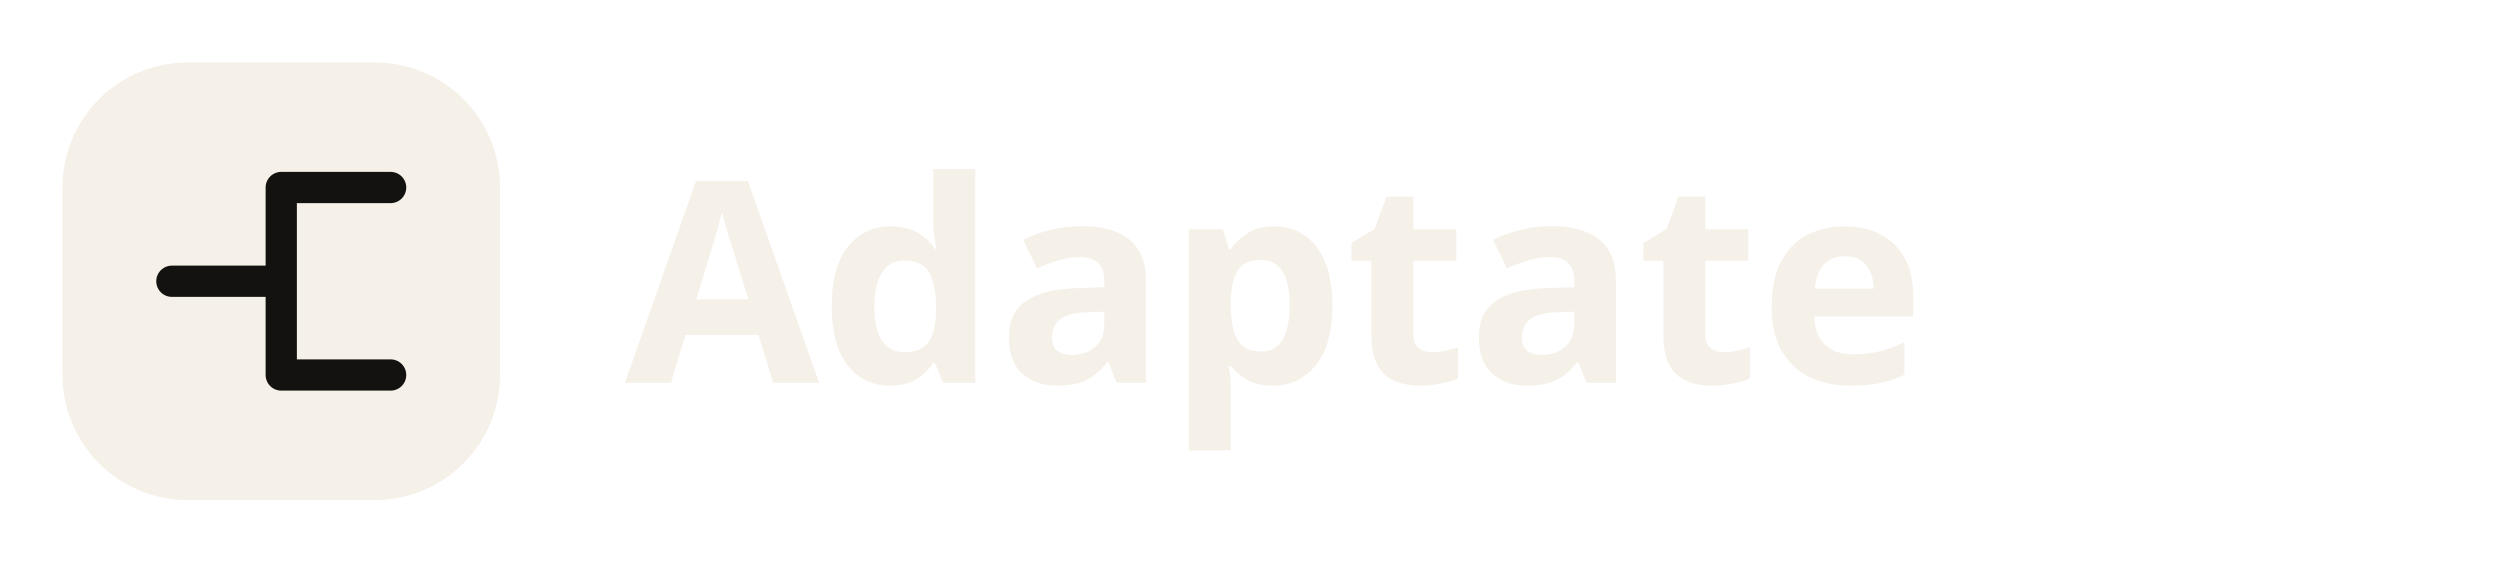
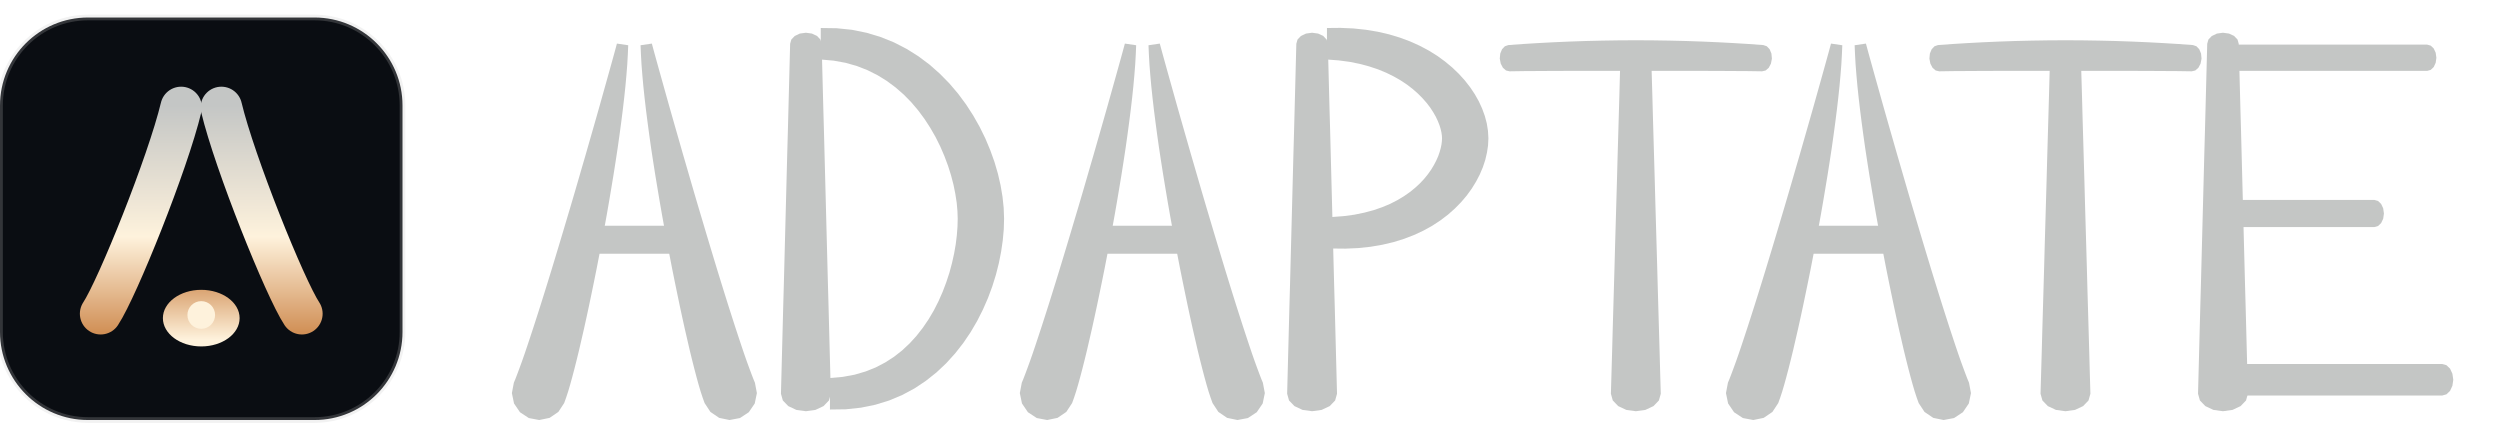
- <svg xmlns="http://www.w3.org/2000/svg" width="320" height="72" viewBox="0 0 320 72" role="img" aria-label="Adaptate">
-   <rect x="8" y="8" width="56" height="56" rx="16" fill="#F5F0E8" />
-   <path d="M22 36H36M36 24V48M36 24H50M36 48H50" fill="none" stroke="#141210" stroke-width="4" stroke-linecap="round" />
-   <text x="80" y="49" fill="#F5F0E8" font-family="ui-sans-serif, system-ui, sans-serif" font-size="36" font-weight="700">Adaptate</text>
+ <svg xmlns="http://www.w3.org/2000/svg" width="571.4" height="100.0" viewBox="0 0 571.42 100.00" role="img" aria-label="adaptate">
+   <g transform="translate(0 4) scale(2.875)">
+     <defs>
+       <linearGradient id="lk2dark-eG" x1="16" y1="25" x2="16" y2="7" gradientUnits="userSpaceOnUse">
+         <stop offset="0" stop-color="#D19057" />
+         <stop offset="0.42" stop-color="#FEF2DC" />
+         <stop offset="1" stop-color="#C4C6C5" />
+       </linearGradient>
+       <linearGradient id="lk2dark-eBurn" x1="16" y1="25.6" x2="16" y2="20.6" gradientUnits="userSpaceOnUse">
+         <stop offset="0" stop-color="#FEF2DC" />
+         <stop offset="1" stop-color="#D19057" />
+       </linearGradient>
+     </defs>
+     <rect width="32" height="32" rx="7" fill="#0A0D12" stroke="#C4C6C5" stroke-width="0.45" stroke-opacity="0.22" />
+     <path d="M8.0 23.55C9.35 21.5 13.35 11.55 14.4 7.15" fill="none" stroke="url(#lk2dark-eG)" stroke-width="3.3" stroke-linecap="round" />
+     <path d="M24.0 23.55C22.65 21.5 18.65 11.55 17.6 7.15" fill="none" stroke="url(#lk2dark-eG)" stroke-width="3.3" stroke-linecap="round" />
+     <ellipse cx="16" cy="23.9" rx="3.05" ry="2.25" fill="url(#lk2dark-eBurn)" />
+     <circle cx="16" cy="23.65" r="1.1" fill="#FEF2DC" />
+   </g>
+   <g transform="translate(104 0)">
+     <g fill="#C4C6C5">
+       <g transform="translate(10 0)">
+         <path d="M14.95 92.13L15.4 90.88L15.86 89.48L16.32 87.92L16.8 86.18L17.3 84.28L17.82 82.22L18.36 80.01L18.9 77.67L19.47 75.2L20.04 72.62L20.62 69.93L21.2 67.15L21.79 64.29L22.38 61.36L22.96 58.37L23.54 55.34L24.11 52.27L24.67 49.18L25.21 46.08L25.73 42.98L26.24 39.9L26.72 36.84L27.18 33.82L27.6 30.85L27.99 27.94L28.35 25.11L28.67 22.36L28.95 19.71L29.18 17.17L29.37 14.76L29.5 12.47L29.59 10.34L27.01 9.96L26.46 11.99L25.86 14.16L25.22 16.46L24.54 18.89L23.83 21.42L23.09 24.06L22.32 26.77L21.52 29.57L20.7 32.43L19.87 35.33L19.01 38.28L18.15 41.25L17.28 44.24L16.4 47.23L15.51 50.21L14.63 53.17L13.75 56.1L12.88 58.98L12.02 61.81L11.17 64.57L10.34 67.24L9.53 69.82L8.74 72.29L7.98 74.65L7.25 76.87L6.56 78.95L5.91 80.87L5.3 82.61L4.73 84.17L4.23 85.51L3.8 86.63L3.45 87.47L3 89.85L3.49 92.22L4.85 94.22L6.87 95.55L9.25 96L11.62 95.51L13.62 94.15L14.95 92.13Z" />
+         <path d="M58.55 87.47L58.2 86.63L57.77 85.51L57.27 84.17L56.7 82.61L56.09 80.87L55.44 78.95L54.75 76.87L54.02 74.65L53.26 72.29L52.47 69.82L51.66 67.24L50.83 64.57L49.98 61.81L49.12 58.98L48.25 56.1L47.37 53.17L46.49 50.21L45.6 47.23L44.72 44.24L43.85 41.25L42.99 38.28L42.13 35.33L41.3 32.43L40.48 29.57L39.68 26.77L38.91 24.06L38.17 21.42L37.46 18.89L36.78 16.46L36.14 14.16L35.54 11.99L34.99 9.96L32.41 10.34L32.5 12.47L32.63 14.76L32.82 17.17L33.05 19.71L33.33 22.36L33.65 25.11L34.01 27.94L34.4 30.85L34.82 33.82L35.28 36.84L35.76 39.9L36.27 42.98L36.79 46.08L37.33 49.18L37.89 52.27L38.46 55.34L39.04 58.37L39.62 61.36L40.21 64.29L40.8 67.15L41.38 69.93L41.96 72.62L42.53 75.2L43.1 77.67L43.64 80.01L44.18 82.22L44.7 84.28L45.2 86.18L45.68 87.92L46.14 89.48L46.6 90.88L47.05 92.13L48.38 94.15L50.38 95.51L52.75 96L55.13 95.55L57.15 94.22L58.51 92.22L59 89.85L58.55 87.47Z" />
+         <path d="M23.09 51.6H38.91A1.2 1.2 0 0 1 40.11 52.8V56.8A1.2 1.2 0 0 1 38.91 58H23.09A1.2 1.2 0 0 1 21.89 56.8V52.8A1.2 1.2 0 0 1 23.09 51.6Z" />
+       </g>
+       <g transform="translate(70.8 0)">
+         <path d="M5.8 10L5.67 15L5.54 20L5.41 25L5.28 30L5.14 35L5.01 40L4.88 45L4.75 50L4.62 55L4.49 60L4.36 65L4.22 70L4.09 75L3.96 80L3.83 85L3.7 90L4.13 91.53L5.37 92.82L7.22 93.69L9.4 93.99L11.58 93.69L13.43 92.82L14.67 91.53L15.1 90L14.97 85L14.84 80L14.71 75L14.58 70L14.44 65L14.31 60L14.18 55L14.05 50L13.92 45L13.79 40L13.66 35L13.53 30L13.39 25L13.26 20L13.13 15L13 10L12.73 9.04L11.95 8.22L10.78 7.67L9.4 7.48L8.02 7.67L6.85 8.22L6.07 9.04L5.8 10Z" />
+         <path d="M12.8 13.6L15.74 13.86L18.5 14.36L21.09 15.1L23.51 16.05L25.78 17.19L27.9 18.5L29.88 19.97L31.74 21.59L33.46 23.34L35.05 25.21L36.51 27.18L37.84 29.23L39.05 31.34L40.13 33.51L41.07 35.7L41.89 37.89L42.58 40.08L43.14 42.23L43.56 44.32L43.87 46.33L44.04 48.23L44.1 50L44.05 51.83L43.9 53.78L43.65 55.83L43.28 57.95L42.8 60.11L42.21 62.31L41.49 64.51L40.66 66.7L39.71 68.85L38.64 70.96L37.44 72.99L36.12 74.93L34.67 76.78L33.1 78.5L31.39 80.1L29.54 81.55L27.54 82.84L25.38 83.97L23.06 84.9L20.54 85.64L17.83 86.14L14.9 86.4L14.9 93.6L18.52 93.55L21.99 93.18L25.3 92.5L28.45 91.53L31.42 90.28L34.22 88.78L36.82 87.05L39.24 85.13L41.47 83.03L43.51 80.78L45.37 78.41L47.04 75.94L48.54 73.38L49.86 70.77L51.02 68.12L52.01 65.45L52.84 62.78L53.51 60.13L54.03 57.5L54.4 54.93L54.63 52.43L54.7 50L54.61 47.51L54.34 44.96L53.9 42.35L53.29 39.7L52.51 37.03L51.55 34.35L50.43 31.67L49.13 29.02L47.66 26.42L46.02 23.88L44.2 21.42L42.2 19.07L40.02 16.85L37.67 14.77L35.13 12.87L32.42 11.17L29.54 9.69L26.49 8.46L23.28 7.49L19.93 6.81L16.43 6.45L12.8 6.4Z" />
+       </g>
+       <g transform="translate(126.1 0)">
+         <path d="M14.95 92.13L15.4 90.88L15.86 89.48L16.32 87.92L16.8 86.18L17.3 84.28L17.82 82.22L18.36 80.01L18.9 77.67L19.47 75.2L20.04 72.62L20.62 69.93L21.2 67.15L21.79 64.29L22.38 61.36L22.96 58.37L23.54 55.34L24.11 52.27L24.67 49.18L25.21 46.08L25.73 42.98L26.24 39.9L26.72 36.84L27.18 33.82L27.6 30.85L27.99 27.94L28.35 25.11L28.67 22.36L28.95 19.71L29.18 17.17L29.37 14.76L29.5 12.47L29.59 10.34L27.01 9.96L26.46 11.99L25.86 14.16L25.22 16.46L24.54 18.89L23.83 21.42L23.09 24.06L22.32 26.77L21.52 29.57L20.7 32.43L19.87 35.33L19.01 38.28L18.15 41.25L17.28 44.24L16.4 47.23L15.51 50.21L14.63 53.17L13.75 56.1L12.88 58.98L12.02 61.81L11.17 64.57L10.34 67.24L9.53 69.82L8.74 72.29L7.98 74.65L7.25 76.87L6.56 78.95L5.91 80.87L5.3 82.61L4.73 84.17L4.23 85.51L3.8 86.63L3.45 87.47L3 89.85L3.49 92.22L4.85 94.22L6.87 95.55L9.25 96L11.62 95.51L13.62 94.15L14.95 92.13Z" />
+         <path d="M58.55 87.47L58.2 86.63L57.77 85.51L57.27 84.17L56.7 82.61L56.09 80.87L55.44 78.95L54.75 76.87L54.02 74.65L53.26 72.29L52.47 69.82L51.66 67.24L50.83 64.57L49.98 61.81L49.12 58.98L48.25 56.1L47.37 53.17L46.49 50.21L45.6 47.23L44.72 44.24L43.85 41.25L42.99 38.28L42.13 35.33L41.3 32.43L40.48 29.57L39.68 26.77L38.91 24.06L38.17 21.42L37.46 18.89L36.78 16.46L36.14 14.16L35.54 11.99L34.99 9.96L32.41 10.34L32.5 12.47L32.63 14.76L32.82 17.17L33.05 19.71L33.33 22.36L33.65 25.11L34.01 27.94L34.4 30.85L34.82 33.82L35.28 36.84L35.76 39.9L36.27 42.98L36.79 46.08L37.33 49.18L37.89 52.27L38.46 55.34L39.04 58.37L39.62 61.36L40.21 64.29L40.8 67.15L41.38 69.93L41.96 72.62L42.53 75.2L43.1 77.67L43.64 80.01L44.18 82.22L44.7 84.28L45.2 86.18L45.68 87.92L46.14 89.48L46.6 90.88L47.05 92.13L48.38 94.15L50.38 95.51L52.75 96L55.13 95.55L57.15 94.22L58.51 92.22L59 89.85L58.55 87.47Z" />
+         <path d="M23.09 51.6H38.91A1.2 1.2 0 0 1 40.11 52.8V56.8A1.2 1.2 0 0 1 38.91 58H23.09A1.2 1.2 0 0 1 21.89 56.8V52.8A1.2 1.2 0 0 1 23.09 51.6Z" />
+       </g>
+       <g transform="translate(186.5 0)">
+         <path d="M5.8 10L5.67 15L5.54 20L5.41 25L5.28 30L5.14 35L5.01 40L4.88 45L4.75 50L4.62 55L4.49 60L4.36 65L4.22 70L4.09 75L3.96 80L3.83 85L3.7 90L4.13 91.53L5.37 92.82L7.22 93.69L9.4 93.99L11.58 93.69L13.43 92.82L14.67 91.53L15.1 90L14.97 85L14.84 80L14.71 75L14.58 70L14.44 65L14.31 60L14.18 55L14.05 50L13.92 45L13.79 40L13.66 35L13.53 30L13.39 25L13.26 20L13.13 15L13 10L12.73 9.04L11.95 8.22L10.78 7.67L9.4 7.48L8.02 7.67L6.85 8.22L6.07 9.04L5.8 10Z" />
+         <path d="M12.8 13.6L15.46 13.8L17.95 14.13L20.29 14.6L22.46 15.18L24.49 15.86L26.36 16.63L28.08 17.48L29.67 18.39L31.11 19.35L32.42 20.36L33.6 21.4L34.65 22.46L35.59 23.53L36.4 24.59L37.09 25.65L37.68 26.68L38.15 27.68L38.52 28.62L38.79 29.5L38.97 30.3L39.07 31.01L39.1 31.6L39.07 32.25L38.98 33L38.81 33.83L38.56 34.73L38.23 35.69L37.79 36.68L37.26 37.7L36.63 38.75L35.89 39.8L35.04 40.85L34.07 41.89L32.97 42.91L31.75 43.9L30.39 44.85L28.89 45.75L27.25 46.59L25.44 47.35L23.48 48.03L21.35 48.6L19.06 49.07L16.58 49.4L13.93 49.6L13.93 56.8L17.01 56.83L19.96 56.7L22.77 56.4L25.45 55.94L28 55.34L30.42 54.59L32.7 53.71L34.85 52.71L36.86 51.6L38.72 50.38L40.45 49.07L42.03 47.67L43.46 46.21L44.75 44.69L45.89 43.12L46.88 41.51L47.73 39.88L48.43 38.23L48.98 36.57L49.37 34.9L49.62 33.25L49.7 31.6L49.6 29.89L49.33 28.19L48.88 26.5L48.27 24.82L47.51 23.16L46.59 21.53L45.52 19.93L44.3 18.37L42.94 16.87L41.43 15.42L39.78 14.05L37.99 12.75L36.06 11.55L33.99 10.45L31.79 9.46L29.45 8.59L26.99 7.85L24.4 7.25L21.68 6.8L18.85 6.5L15.88 6.37L12.8 6.4Z" />
+       </g>
+       <g transform="translate(238.3 0)">
+         <path d="M2.74 16.3L5.99 16.25L9.38 16.23L12.89 16.21L16.51 16.2L20.21 16.2L23.97 16.2L27.78 16.2L31.6 16.2L35.42 16.2L39.23 16.2L42.99 16.2L46.69 16.2L50.31 16.21L53.82 16.23L57.21 16.25L60.46 16.3L61.27 16.11L61.98 15.49L62.48 14.54L62.7 13.4L62.59 12.24L62.18 11.25L61.53 10.57L60.74 10.3L57.46 10.06L54.03 9.85L50.48 9.66L46.82 9.5L43.09 9.37L39.29 9.28L35.46 9.22L31.6 9.2L27.74 9.22L23.91 9.28L20.11 9.37L16.38 9.5L12.72 9.66L9.17 9.85L5.74 10.06L2.46 10.3L1.67 10.57L1.02 11.25L0.61 12.24L0.5 13.4L0.72 14.54L1.22 15.49L1.93 16.11L2.74 16.3Z" />
+         <path d="M28.1 12.31L27.96 17.17L27.83 22.02L27.69 26.88L27.55 31.73L27.41 36.59L27.28 41.44L27.14 46.3L27 51.16L26.86 56.01L26.73 60.87L26.59 65.72L26.45 70.58L26.31 75.43L26.18 80.29L26.04 85.14L25.9 90L26.33 91.53L27.57 92.82L29.42 93.69L31.6 93.99L33.78 93.69L35.63 92.82L36.87 91.53L37.3 90L37.16 85.14L37.03 80.29L36.89 75.43L36.75 70.58L36.61 65.72L36.48 60.87L36.34 56.01L36.2 51.16L36.06 46.3L35.93 41.44L35.79 36.59L35.65 31.73L35.51 26.88L35.38 22.02L35.24 17.17L35.1 12.31L34.83 11.37L34.07 10.58L32.94 10.05L31.6 9.86L30.26 10.05L29.13 10.58L28.37 11.37L28.1 12.31Z" />
+       </g>
+       <g transform="translate(287.5 0)">
+         <path d="M14.95 92.13L15.4 90.88L15.86 89.48L16.32 87.92L16.8 86.18L17.3 84.28L17.82 82.22L18.36 80.01L18.9 77.67L19.47 75.2L20.04 72.62L20.62 69.93L21.2 67.15L21.79 64.29L22.38 61.36L22.96 58.37L23.54 55.34L24.11 52.27L24.67 49.18L25.21 46.08L25.73 42.98L26.24 39.9L26.72 36.84L27.18 33.82L27.6 30.85L27.99 27.94L28.35 25.11L28.67 22.36L28.95 19.71L29.18 17.17L29.37 14.76L29.5 12.47L29.59 10.34L27.01 9.96L26.46 11.99L25.86 14.16L25.22 16.46L24.54 18.89L23.83 21.42L23.09 24.06L22.32 26.77L21.52 29.57L20.7 32.43L19.87 35.33L19.01 38.28L18.15 41.25L17.28 44.24L16.4 47.23L15.51 50.21L14.63 53.17L13.75 56.1L12.88 58.98L12.02 61.81L11.17 64.57L10.34 67.24L9.53 69.82L8.74 72.29L7.98 74.65L7.25 76.87L6.56 78.95L5.91 80.87L5.3 82.61L4.73 84.17L4.23 85.51L3.8 86.63L3.45 87.47L3 89.85L3.49 92.22L4.85 94.22L6.87 95.55L9.25 96L11.62 95.51L13.62 94.15L14.95 92.13Z" />
+         <path d="M58.55 87.47L58.2 86.63L57.77 85.51L57.27 84.17L56.7 82.61L56.09 80.87L55.44 78.95L54.75 76.87L54.02 74.65L53.26 72.29L52.47 69.82L51.66 67.24L50.83 64.57L49.98 61.81L49.12 58.98L48.25 56.1L47.37 53.17L46.49 50.21L45.6 47.23L44.72 44.24L43.85 41.25L42.99 38.28L42.13 35.33L41.3 32.43L40.48 29.57L39.68 26.77L38.91 24.06L38.17 21.42L37.46 18.89L36.78 16.46L36.14 14.16L35.54 11.99L34.99 9.96L32.41 10.34L32.5 12.47L32.63 14.76L32.82 17.17L33.05 19.71L33.33 22.36L33.65 25.11L34.01 27.94L34.4 30.85L34.82 33.82L35.28 36.84L35.76 39.9L36.27 42.98L36.79 46.08L37.33 49.18L37.89 52.27L38.46 55.34L39.04 58.37L39.62 61.36L40.21 64.29L40.8 67.15L41.38 69.93L41.96 72.62L42.53 75.2L43.1 77.67L43.64 80.01L44.18 82.22L44.7 84.28L45.2 86.18L45.68 87.92L46.14 89.48L46.6 90.88L47.05 92.13L48.38 94.15L50.38 95.51L52.75 96L55.13 95.55L57.15 94.22L58.51 92.22L59 89.85L58.55 87.47Z" />
+         <path d="M23.09 51.6H38.91A1.2 1.2 0 0 1 40.11 52.8V56.8A1.2 1.2 0 0 1 38.91 58H23.09A1.2 1.2 0 0 1 21.89 56.8V52.8A1.2 1.2 0 0 1 23.09 51.6Z" />
+       </g>
+       <g transform="translate(336.5 0)">
+         <path d="M2.74 16.3L5.99 16.25L9.38 16.23L12.89 16.21L16.51 16.2L20.21 16.2L23.97 16.2L27.78 16.2L31.6 16.2L35.42 16.2L39.23 16.2L42.99 16.2L46.69 16.2L50.31 16.21L53.82 16.23L57.21 16.25L60.46 16.3L61.27 16.11L61.98 15.49L62.48 14.54L62.7 13.4L62.59 12.24L62.18 11.25L61.53 10.57L60.74 10.3L57.46 10.06L54.03 9.85L50.48 9.66L46.82 9.5L43.09 9.37L39.29 9.28L35.46 9.22L31.6 9.2L27.74 9.22L23.91 9.28L20.11 9.37L16.38 9.5L12.72 9.66L9.17 9.85L5.74 10.06L2.46 10.3L1.67 10.57L1.02 11.25L0.61 12.24L0.5 13.4L0.72 14.54L1.22 15.49L1.93 16.11L2.74 16.3Z" />
+         <path d="M28.1 12.31L27.96 17.17L27.83 22.02L27.69 26.88L27.55 31.73L27.41 36.59L27.28 41.44L27.14 46.3L27 51.16L26.86 56.01L26.73 60.87L26.59 65.72L26.45 70.58L26.31 75.43L26.18 80.29L26.04 85.14L25.9 90L26.33 91.53L27.57 92.82L29.42 93.69L31.6 93.99L33.78 93.69L35.63 92.82L36.87 91.53L37.3 90L37.16 85.14L37.03 80.29L36.89 75.43L36.75 70.58L36.61 65.72L36.48 60.87L36.34 56.01L36.2 51.16L36.06 46.3L35.93 41.44L35.79 36.59L35.65 31.73L35.51 26.88L35.38 22.02L35.24 17.17L35.1 12.31L34.83 11.37L34.07 10.58L32.94 10.05L31.6 9.86L30.26 10.05L29.13 10.58L28.37 11.37L28.1 12.31Z" />
+       </g>
+       <g transform="translate(394.7 0)">
+         <path d="M5.8 10L5.67 15L5.54 20L5.41 25L5.28 30L5.14 35L5.01 40L4.88 45L4.75 50L4.62 55L4.49 60L4.36 65L4.22 70L4.09 75L3.96 80L3.83 85L3.7 90L4.13 91.53L5.37 92.82L7.22 93.69L9.4 93.99L11.58 93.69L13.43 92.82L14.67 91.53L15.1 90L14.97 85L14.84 80L14.71 75L14.58 70L14.44 65L14.31 60L14.18 55L14.05 50L13.92 45L13.79 40L13.66 35L13.53 30L13.39 25L13.26 20L13.13 15L13 10L12.73 9.04L11.95 8.22L10.78 7.67L9.4 7.48L8.02 7.67L6.85 8.22L6.07 9.04L5.8 10Z" />
+         <path d="M9.1 16.2L14.97 16.2L20.85 16.2L26.72 16.2L32.59 16.2L38.47 16.2L44.34 16.2L50.21 16.2L56.08 16.2L56.89 15.97L57.57 15.32L58.02 14.35L58.18 13.2L58.02 12.05L57.57 11.08L56.89 10.43L56.08 10.2L50.21 10.2L44.34 10.2L38.47 10.2L32.59 10.2L26.72 10.2L20.85 10.2L14.97 10.2L9.1 10.2L8.3 10.43L7.62 11.08L7.16 12.05L7 13.2L7.16 14.35L7.62 15.32L8.3 15.97L9.1 16.2Z" />
+         <path d="M9.1 51.9L13.46 51.9L17.83 51.9L22.19 51.9L26.56 51.9L30.92 51.9L35.29 51.9L39.65 51.9L44.02 51.9L44.85 51.66L45.55 50.99L46.02 49.99L46.19 48.8L46.02 47.61L45.55 46.61L44.85 45.94L44.02 45.7L39.65 45.7L35.29 45.7L30.92 45.7L26.56 45.7L22.19 45.7L17.83 45.7L13.46 45.7L9.1 45.7L8.27 45.94L7.57 46.61L7.1 47.61L6.93 48.8L7.1 49.99L7.57 50.99L8.27 51.66L9.1 51.9Z" />
+         <path d="M9.1 90.4L15.4 90.4L21.7 90.4L28.01 90.4L34.31 90.4L40.61 90.4L46.91 90.4L53.21 90.4L59.52 90.4L60.48 90.13L61.3 89.35L61.84 88.18L62.04 86.8L61.84 85.42L61.3 84.25L60.48 83.47L59.52 83.2L53.21 83.2L46.91 83.2L40.61 83.2L34.31 83.2L28.01 83.2L21.7 83.2L15.4 83.2L9.1 83.2L8.14 83.47L7.32 84.25L6.77 85.42L6.58 86.8L6.77 88.18L7.32 89.35L8.14 90.13L9.1 90.4Z" />
+       </g>
+     </g>
+   </g>
</svg>
